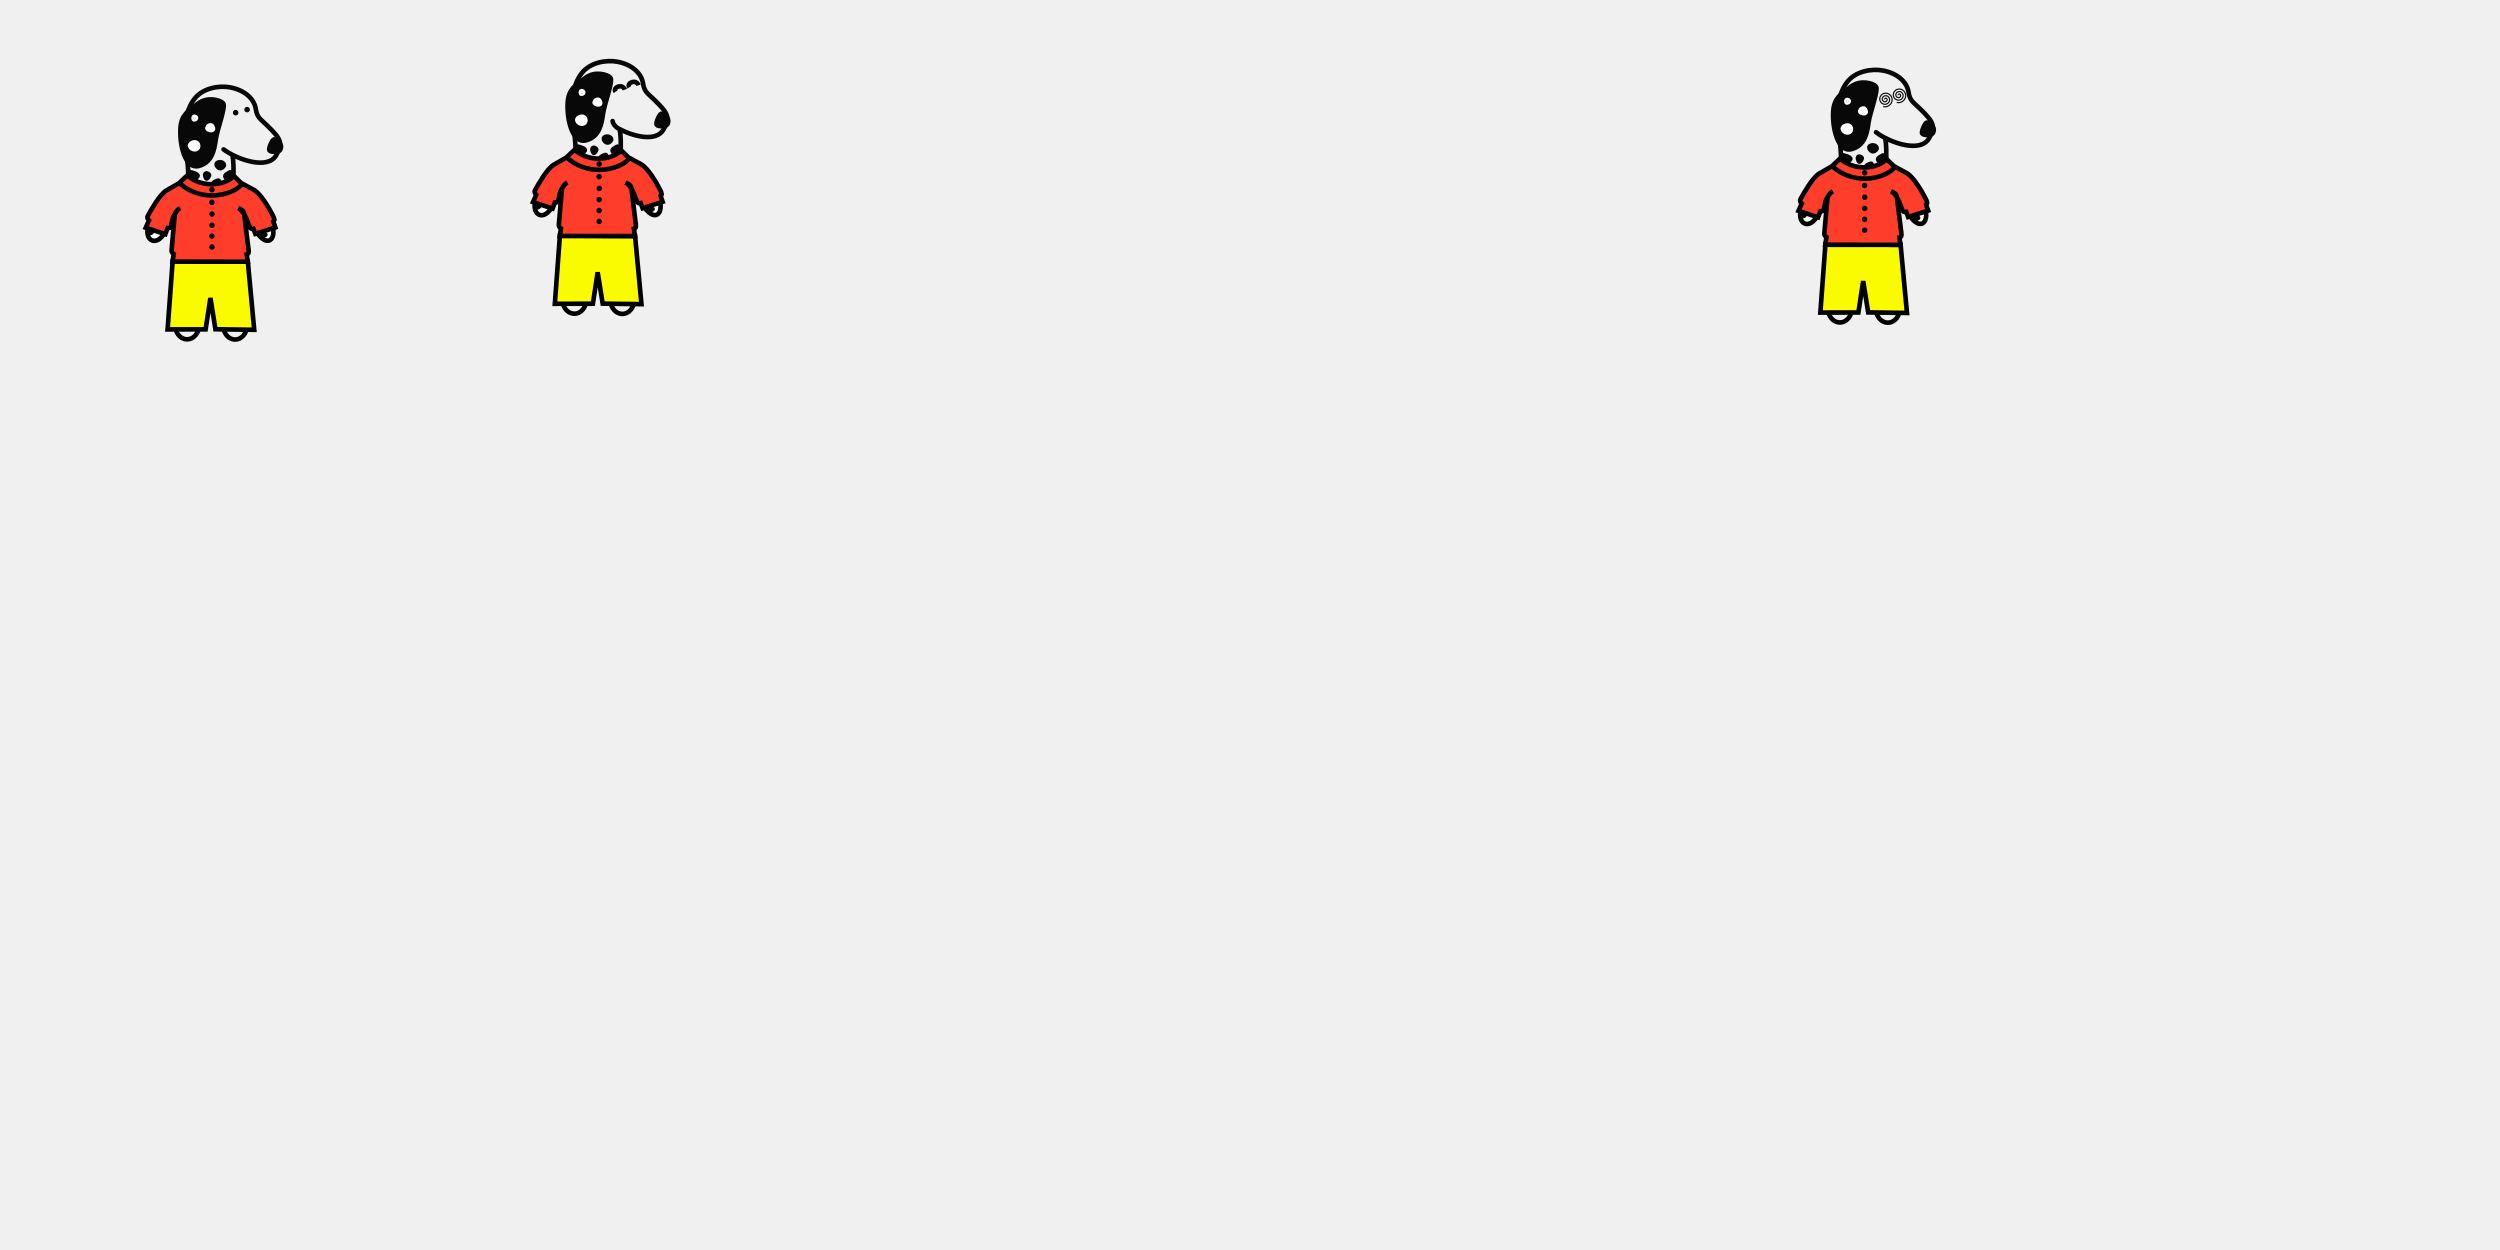
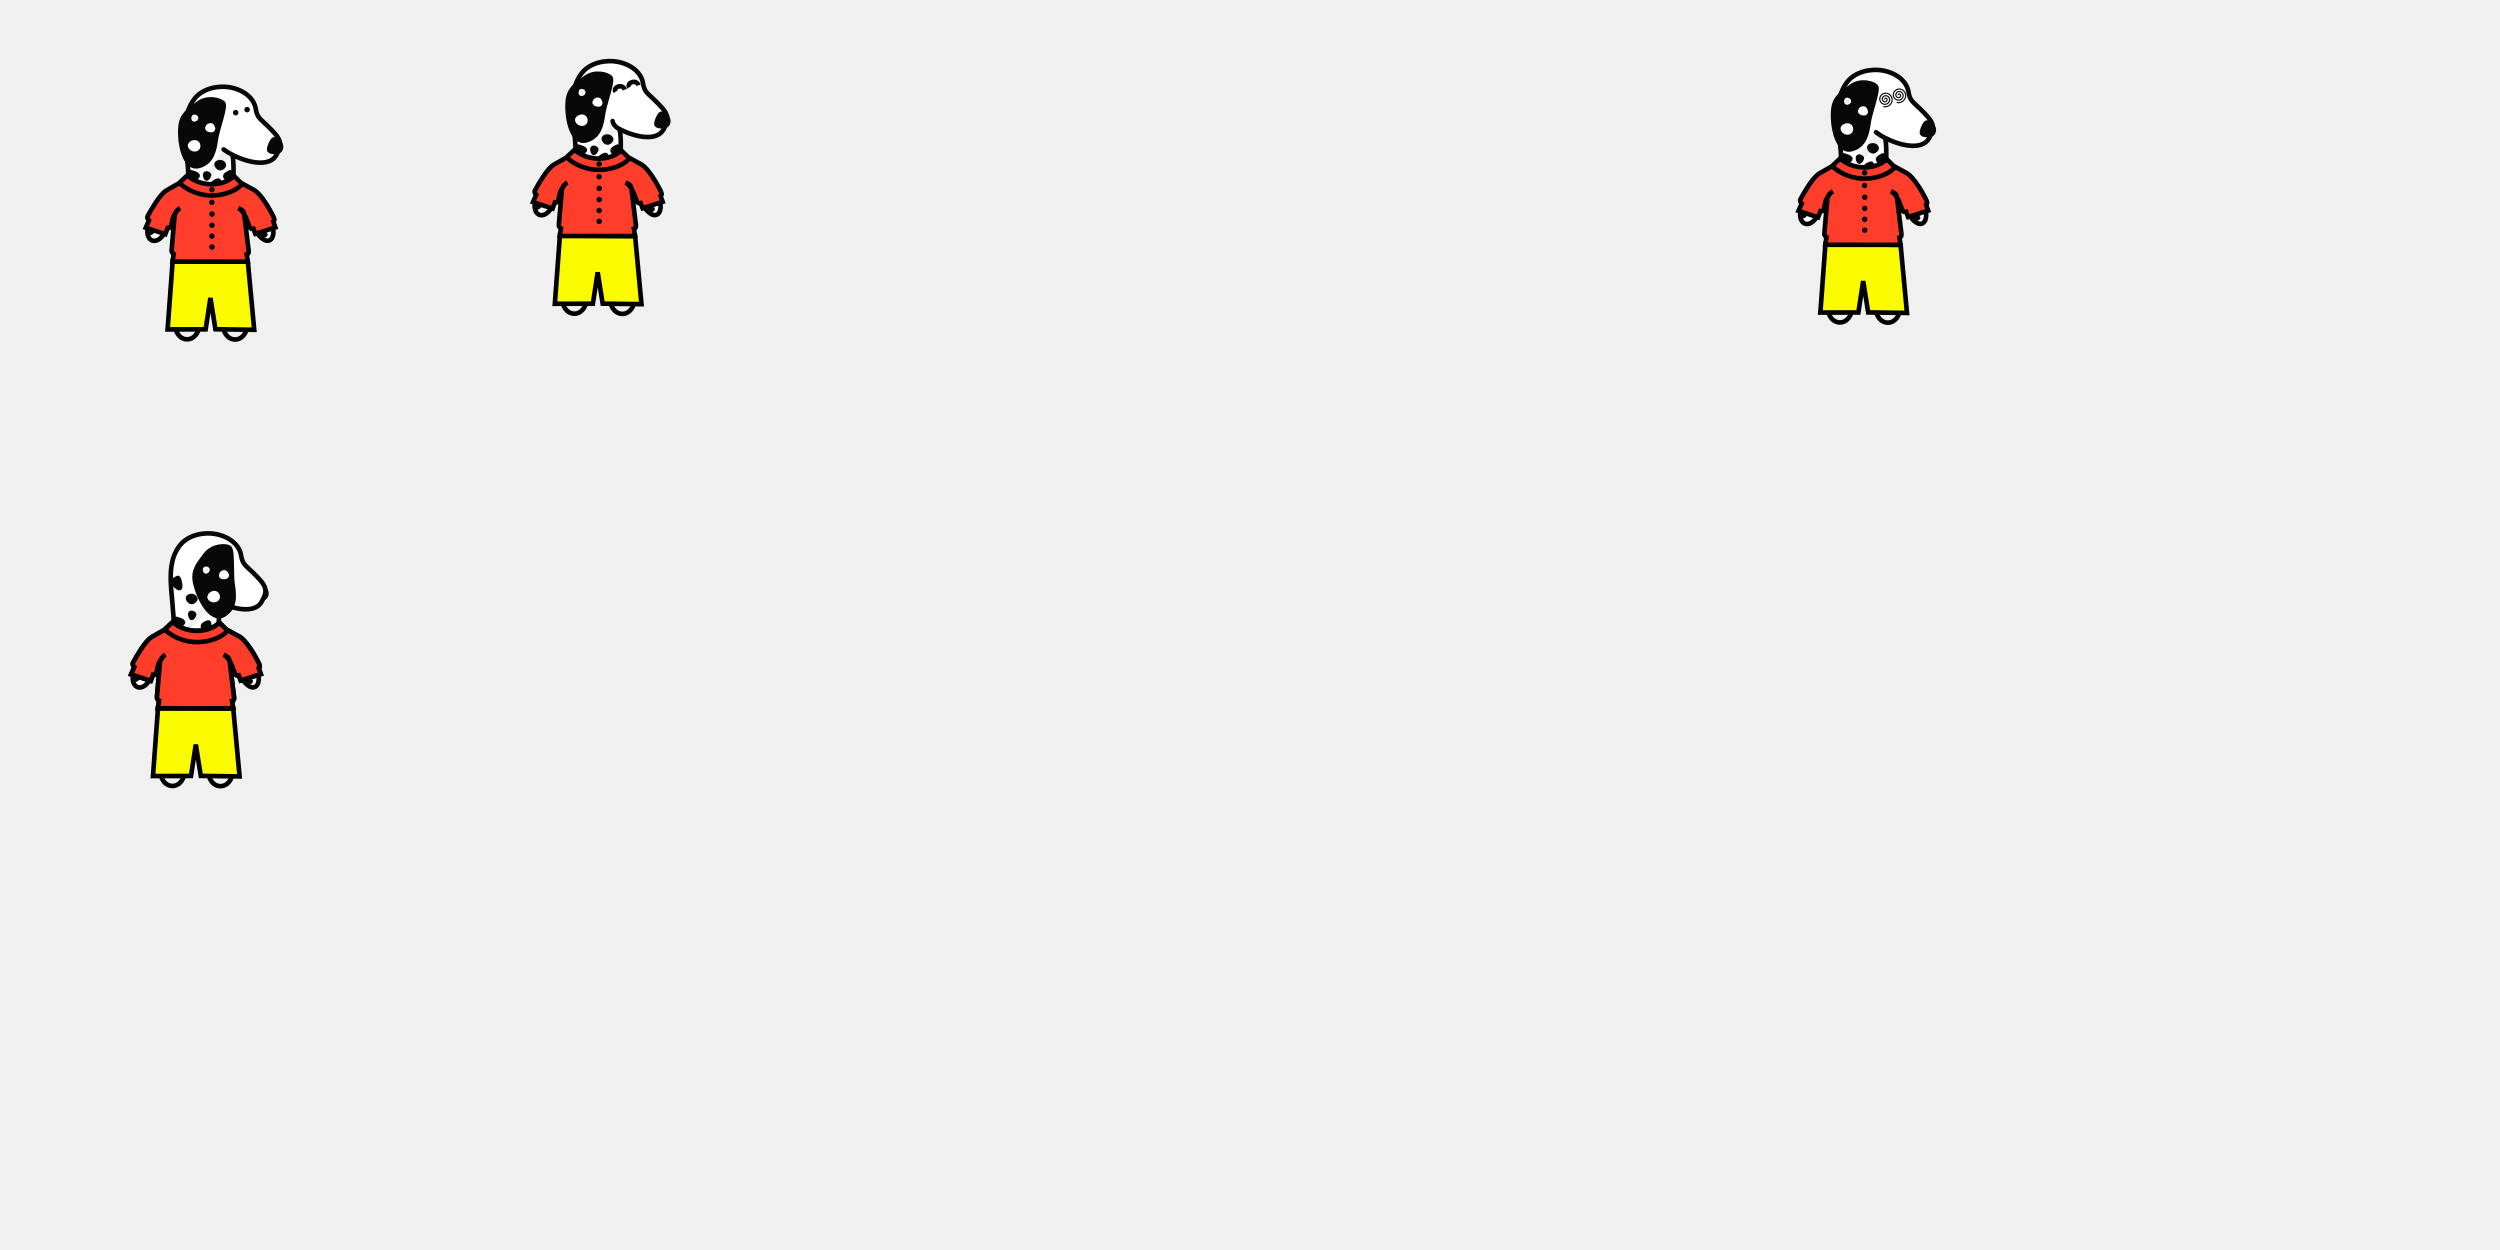
<svg xmlns="http://www.w3.org/2000/svg" xmlns:xlink="http://www.w3.org/1999/xlink" width="6480" height="3240" viewBox="0 0 540 270" version="1.1" id="svg1">
  <defs id="defs1">
    <linearGradient id="swatch44">
      <stop style="stop-color:#ff80f1;stop-opacity:1;" offset="0" id="stop44" />
    </linearGradient>
    <linearGradient id="swatch43">
      <stop style="stop-color:#ff80f1;stop-opacity:1;" offset="0" id="stop43" />
    </linearGradient>
    <pattern xlink:href="#pattern12" preserveAspectRatio="xMidYMid" id="pattern15" patternTransform="translate(-4.2089842e-6,-2.1347655e-5)" />
    <pattern xlink:href="#pattern11" preserveAspectRatio="xMidYMid" id="pattern13" patternTransform="translate(-4.2089842e-6,-1.1347656e-5)" />
    <pattern patternUnits="userSpaceOnUse" width="145.163" height="23.961" patternTransform="translate(194.6471,528.9346)" preserveAspectRatio="xMidYMid" id="pattern11">
      <rect style="fill:#ffffff;stroke:#6002ee;stroke-width:12;stroke-dasharray:none" id="rect11-6" width="133.163" height="11.961" x="6" y="6" rx="18" />
    </pattern>
    <pattern patternUnits="userSpaceOnUse" width="145.163" height="23.961" patternTransform="translate(194.6471,528.9346)" preserveAspectRatio="xMidYMid" id="pattern12">
      <rect style="fill:url(#pattern13);stroke:none" width="145.163" height="23.961" x="0" y="0" id="rect12" />
    </pattern>
    <pattern patternUnits="userSpaceOnUse" width="145.163" height="23.961" patternTransform="translate(194.6471,528.9346)" preserveAspectRatio="xMidYMid" id="pattern14">
      <rect style="fill:url(#pattern15);stroke:none" width="145.163" height="23.961" x="0" y="0" id="rect13" />
    </pattern>
  </defs>
+   <g id="layer3">
+     <g id="g14">
+       <path style="display:inline;fill:#080809;fill-opacity:1;stroke:#080809;stroke-width:1;stroke-linecap:butt;stroke-opacity:1" d="m 55.04,128.967 c 0.3,0.422 1.986,0.406 2.275,-0.062 0.848,-1.372 -0.934,-2.416 -1.296,-2.336 -0.362,0.08 -1.259,2.005 -0.979,2.398 z" id="path16-3" />
+       <path id="path15-3" style="display:inline;fill:#ffffff;fill-opacity:1;stroke:#080809;stroke-width:1;stroke-linecap:round" d="m 45.139,128.748 c 3.045,2.248 9.513,4.453 11.355,1.276 1.528,-2.634 1.043,-3.519 -1.915,-6.41 -1.589,-1.553 -2.189,-1.717 -2.5,-3.647 -0.356,-2.212 -2.464,-4.052 -5.545,-4.626 -2.258,-0.421 -5.906,0.05 -7.786,2.603 -3.882,5.272 -0.371,12.437 -1.383,21.566 m 9.681,-9.604 c 0.545,2.982 -0.01,7.346 -0.023,9.135 l -9.658,0.469" />
+       <path style="display:inline;fill:#080809;fill-opacity:1;stroke:#080809;stroke-width:1;stroke-linecap:butt;stroke-opacity:1" d="m 43.837,135.382 c 0.113,0.473 0.741,1.907 1.046,1.45 0.305,-0.457 0.485,-2.452 0.123,-2.372 -0.362,0.08 -1.281,0.453 -1.169,0.922 z" id="path17-2" />
+       <path style="display:inline;fill:#080809;fill-opacity:1;stroke:#080809;stroke-width:1;stroke-linecap:butt;stroke-opacity:1" d="m 37.367,125.847 c 0.27,0.405 1.391,1.584 1.518,1.05 0.127,-0.535 -0.227,-2.238 -0.538,-2.038 -0.311,0.201 -1.248,0.587 -0.98,0.988 z" id="path18-1" />
+       <path style="display:inline;fill:#080809;fill-opacity:1;stroke:#080809;stroke-width:1;stroke-linecap:butt;stroke-opacity:1" d="m 37.933,135.235 c 0.3,0.422 1.255,-0.257 1.56,-0.714 0.305,-0.457 -1.679,-0.88 -1.464,-0.857 0.214,0.023 -0.375,1.178 -0.095,1.571 z" id="path19-9" />
+       <path style="display:inline;fill:#080809;fill-opacity:1;stroke:#080809;stroke-width:1;stroke-linecap:butt;stroke-opacity:1" d="m 40.619,129.267 c 0.113,0.473 0.641,0.963 1.105,0.669 0.389,-0.247 0.696,-0.557 0.247,-0.976 -0.449,-0.419 -1.464,-0.162 -1.352,0.307 z" id="path20-1" />
+       <path style="display:inline;fill:#080809;fill-opacity:1;stroke:#080809;stroke-width:1;stroke-linecap:butt;stroke-opacity:1" d="m 41.123,132.873 c 0.113,0.473 0.236,0.834 0.541,0.377 0.305,-0.457 0.381,-0.55 0.037,-0.776 -0.345,-0.226 -0.69,-0.07 -0.578,0.399 z" id="path21-6" />
+       <g id="g25-3" transform="rotate(-16.74819,390.8788,571.1944)" style="display:inline">
+         <path style="fill:#080809;fill-opacity:1;stroke:#080809;stroke-width:1;stroke-linecap:butt;stroke-opacity:1" d="m 189.076,39.185 c -2.073,1.567 -3.622,2.399 -3.802,5.321 -0.221,3.589 0.979,8.897 3.913,8.173 2.934,-0.724 3.414,-3.52 3.719,-5.73 0.305,-2.21 2.236,-7.158 1.589,-7.837 -0.647,-0.679 -3.346,-1.494 -5.419,0.073 z" id="path22-9" />
+         <path style="fill:#ffffff;fill-opacity:1;stroke:#ffffff;stroke-width:1;stroke-linecap:butt;stroke-opacity:1" d="m 187.47,47.95 c -0.34,0.348 0.13,1.031 0.781,1.104 0.546,0.061 1.002,-0.359 0.783,-1.012 -0.219,-0.653 -1.105,-0.561 -1.563,-0.092 z" id="path23-1" />
+         <path style="fill:#ffffff;fill-opacity:1;stroke:#ffffff;stroke-width:1;stroke-linecap:butt;stroke-opacity:1" d="m 191.185,44.317 c -0.34,0.348 0.476,0.665 0.801,0.594 0.537,-0.116 0.248,-0.542 0.11,-0.849 -0.138,-0.307 -0.912,-0.092 -0.912,0.255 z" id="path24-7" />
+         <path style="fill:#ffffff;fill-opacity:1;stroke:#ffffff;stroke-width:1;stroke-linecap:butt;stroke-opacity:1" d="m 188.266,42.597 c 0.666,-0.145 0.289,-0.546 0.04,-0.552 -0.25,-0.005 -0.254,0.599 -0.04,0.552 z" id="path25-9" />
+       </g>
+       <g id="g27-6" transform="translate(0.02276059,95.85534)" style="display:inline">
+         <path style="fill:#ffffff;fill-opacity:1;stroke:#000000;stroke-width:1;stroke-linecap:butt;stroke-opacity:1" d="m 51.337,48.968 c 2.567,6.146 6.229,3.743 3.674,-1.419" id="path26-6" />
+         <path style="fill:#080809;fill-opacity:1;stroke:#080809;stroke-width:1;stroke-linecap:butt;stroke-opacity:1" d="m 53.222,51.114 c 0.024,0.104 -0.102,0.385 0.091,0.431 0.36,0.086 0.918,-0.192 0.801,-0.25 -0.349,-0.172 -0.922,-0.311 -0.892,-0.182 z" id="path27-6" />
+       </g>
+       <g id="g29-4" transform="rotate(-9.637555,598.783,94.90426)" style="display:inline">
+         <path style="fill:#ffffff;fill-opacity:1;stroke:#000000;stroke-width:1;stroke-linecap:butt;stroke-opacity:1" d="m 29.728,47.011 c -4.143,5.235 0.342,8.071 2.99,2.564" id="path28-4" />
+         <path style="fill:#080809;fill-opacity:1;stroke:#080809;stroke-width:1;stroke-linecap:butt;stroke-opacity:1" d="m 28.325,50.227 c 0.184,0.451 0.328,0.673 0.742,0.311 0.347,-0.303 0.215,-0.424 0.113,-0.581 -0.102,-0.157 -1.038,-0.176 -0.856,0.27 z" id="path29-4" />
+       </g>
+       <path style="display:inline;fill:none;fill-opacity:1;stroke:#000000;stroke-width:1;stroke-linecap:butt;stroke-opacity:1" d="m 34.551,165.713 c -0.173,5.429 5.528,5.309 5.357,0.271" id="path30-5" />
+       <path style="display:inline;fill:none;fill-opacity:1;stroke:#000000;stroke-width:1;stroke-linecap:butt;stroke-opacity:1" d="m 44.917,165.757 c -0.173,5.429 5.528,5.309 5.357,0.271" id="path31-7" />
+       <path style="display:inline;fill:#fbfb00;fill-opacity:1;fill-rule:nonzero;stroke:#000000;stroke-width:1;stroke-dasharray:none;stroke-opacity:1" d="m 33.042,167.627 8.213,-0.016 1.039,-6.785 1.08,6.767 8.378,0.114 -1.38,-14.724 c -4.084,-0.031 -9.962,-0.059 -16.237,-0.09 z" id="path32-6" />
+       <path style="display:inline;fill:#ff3d2b;fill-opacity:1;stroke:#000000;stroke-width:1;stroke-linecap:butt;stroke-opacity:1" d="m 48.886,135.97 2.95,1.608 c 1.294,0.82 3.014,3.598 3.879,5.318 0.428,0.851 0.538,1.121 0.169,1.427 l 0.441,1.278 -4.324,1.387 -0.415,-1.107 c -0.411,0.098 -0.718,0.024 -0.98,-0.766 -0.264,-0.795 -0.666,-1.835 -1.039,-2.394 -0.559,-0.838 -0.855,-1.09 -1.281,-1.296 0.562,0.267 1.193,0.429 1.299,1.295 l 0.956,7.818 c 0.068,0.556 -0.032,0.82 -0.414,0.894 l 0.223,1.571 -16.245,-0.018 0.256,-1.658 c -0.303,-0.194 -0.509,-0.392 -0.452,-0.834 0,0 0.453,-5.355 0.64,-7.405 0.032,-0.353 0.179,-1.05 1.19,-1.659 -0.537,0.285 -0.681,0.589 -1.265,1.493 -0.429,0.664 -0.493,1.731 -0.683,2.332 -0.14,0.443 -0.373,0.547 -0.74,0.486 l -0.497,1.317 -4.23,-1.401 0.693,-1.579 c -0.269,-0.263 -0.48,-0.557 -0.257,-0.969 0.777,-1.433 2.624,-4.671 4.028,-5.507 l 2.716,-1.554 1.787,-1.687 c 2.781,2.51 7.623,2.535 10.105,0.142 z" id="path33-7" />
+       <path style="display:inline;fill:none;fill-opacity:1;stroke:#000000;stroke-width:1;stroke-linecap:butt;stroke-opacity:1" d="m 35.565,135.989 c 5.403,4.813 12.324,2.14 13.556,0.205" id="path34-0" />
+       <g id="g39-7" style="display:inline" transform="translate(0.02276059,95.85534)">
+         <path style="fill:#ff3d2b;fill-opacity:1;stroke:#000000;stroke-width:1;stroke-linecap:butt;stroke-opacity:1" d="m 48.863,40.115 2.95,1.608 c 1.294,0.82 3.014,3.598 3.879,5.318 0.428,0.851 0.538,1.121 0.169,1.427 l 0.441,1.278 -4.324,1.387 -0.415,-1.107 c -0.411,0.098 -0.718,0.024 -0.98,-0.766 -0.264,-0.795 -0.666,-1.835 -1.039,-2.394 -0.559,-0.838 -0.855,-1.09 -1.281,-1.296 0.562,0.267 1.193,0.429 1.299,1.295 l 0.956,7.818 c 0.068,0.556 -0.032,0.82 -0.414,0.894 l 0.223,1.571 -16.245,-0.018 0.256,-1.658 c -0.303,-0.194 -0.509,-0.392 -0.452,-0.834 0,0 0.453,-5.355 0.64,-7.405 0.032,-0.353 0.179,-1.05 1.19,-1.659 -0.537,0.285 -0.681,0.589 -1.265,1.493 -0.429,0.664 -0.493,1.731 -0.683,2.332 -0.14,0.443 -0.373,0.547 -0.74,0.486 l -0.497,1.317 -4.23,-1.401 0.693,-1.579 c -0.269,-0.263 -0.48,-0.557 -0.257,-0.969 0.777,-1.433 2.624,-4.671 4.028,-5.507 l 2.716,-1.554 1.787,-1.687 c 2.781,2.51 7.623,2.535 10.105,0.142 z" id="path12" />
+         <path style="fill:none;fill-opacity:1;stroke:#000000;stroke-width:1;stroke-linecap:butt;stroke-opacity:1" d="m 35.542,40.133 c 5.403,4.813 12.324,2.14 13.556,0.205" id="path13" />
+       </g>
+     </g>
+   </g>
  <g id="g49" transform="translate(273.3508,1.895636)">
    <g id="g48" transform="translate(77.69965,-2.870172)">
      <g id="g13" transform="translate(-140.3533,-19.48443)" style="display:inline">
-         <path id="path1" style="fill:none;stroke:#080809;stroke-width:1;stroke-linecap:round" d="m 194.529,49.022 c 0.668,0.526 1.062,0.746 1.647,1.064 3.307,1.797 8.212,2.983 9.778,0.284 1.528,-2.634 1.043,-3.519 -1.915,-6.41 -1.589,-1.553 -2.189,-1.717 -2.5,-3.647 -0.356,-2.212 -2.464,-4.052 -5.545,-4.626 -2.258,-0.421 -5.906,0.05 -7.786,2.603 -3.882,5.272 -0.371,12.437 -1.383,21.566 m 9.681,-9.604 c 0.545,2.982 -0.01,7.346 -0.023,9.135 l -9.658,0.469" />
+         <path id="path1" style="fill:#ffffff;stroke:#080809;stroke-width:1;stroke-linecap:round;fill-opacity:1" d="m 194.529,49.022 c 0.668,0.526 1.062,0.746 1.647,1.064 3.307,1.797 8.212,2.983 9.778,0.284 1.528,-2.634 1.043,-3.519 -1.915,-6.41 -1.589,-1.553 -2.189,-1.717 -2.5,-3.647 -0.356,-2.212 -2.464,-4.052 -5.545,-4.626 -2.258,-0.421 -5.906,0.05 -7.786,2.603 -3.882,5.272 -0.371,12.437 -1.383,21.566 m 9.681,-9.604 c 0.545,2.982 -0.01,7.346 -0.023,9.135 l -9.658,0.469" />
        <path style="fill:#080809;fill-opacity:1;stroke:#080809;stroke-width:1;stroke-linecap:butt;stroke-opacity:1" d="m 204.499,49.313 c 0.3,0.422 1.986,0.406 2.275,-0.062 0.848,-1.372 -0.934,-2.416 -1.296,-2.336 -0.362,0.08 -1.259,2.004 -0.979,2.398 z" id="path2" />
        <path style="fill:#080809;fill-opacity:1;stroke:#080809;stroke-width:1;stroke-linecap:butt;stroke-opacity:1" d="m 192.273,56.75 c 0.113,0.473 0.741,1.907 1.046,1.45 0.305,-0.457 0.485,-2.452 0.123,-2.372 -0.362,0.08 -1.281,0.453 -1.169,0.922 z" id="path3" />
        <path style="fill:#080809;fill-opacity:1;stroke:#080809;stroke-width:1;stroke-linecap:butt;stroke-opacity:1" d="m 195.008,55.037 c 0.27,0.405 1.391,1.584 1.518,1.05 0.127,-0.535 -0.227,-2.238 -0.538,-2.038 -0.311,0.201 -1.248,0.587 -0.98,0.988 z" id="path4" />
        <path style="fill:#080809;fill-opacity:1;stroke:#080809;stroke-width:1;stroke-linecap:butt;stroke-opacity:1" d="m 187.392,55.581 c 0.3,0.422 1.255,-0.257 1.56,-0.714 0.305,-0.457 -1.679,-0.88 -1.464,-0.857 0.214,0.023 -0.375,1.178 -0.095,1.571 z" id="path5" />
        <path style="fill:#080809;fill-opacity:1;stroke:#080809;stroke-width:1;stroke-linecap:butt;stroke-opacity:1" d="m 193.086,52.38 c 0.113,0.473 0.641,0.963 1.105,0.669 0.389,-0.247 0.696,-0.557 0.247,-0.976 -0.449,-0.419 -1.464,-0.162 -1.352,0.307 z" id="path6" />
        <path style="fill:#080809;fill-opacity:1;stroke:#080809;stroke-width:1;stroke-linecap:butt;stroke-opacity:1" d="m 190.642,54.783 c 0.113,0.473 0.236,0.834 0.541,0.377 0.305,-0.457 0.381,-0.55 0.037,-0.776 -0.345,-0.226 -0.69,-0.07 -0.578,0.399 z" id="path7" />
        <g id="g11" transform="translate(-3.3333333e-6)">
          <path style="fill:#080809;fill-opacity:1;stroke:#080809;stroke-width:1;stroke-linecap:butt;stroke-opacity:1" d="m 189.076,39.185 c -2.073,1.567 -3.622,2.399 -3.802,5.321 -0.221,3.589 0.979,8.897 3.913,8.173 2.934,-0.724 3.414,-3.52 3.719,-5.73 0.305,-2.21 2.236,-7.158 1.589,-7.837 -0.647,-0.679 -3.346,-1.494 -5.419,0.073 z" id="path8" />
          <path style="fill:#ffffff;fill-opacity:1;stroke:#ffffff;stroke-width:1;stroke-linecap:butt;stroke-opacity:1" d="m 187.47,47.95 c -0.34,0.348 0.13,1.031 0.781,1.104 0.546,0.061 1.002,-0.359 0.783,-1.012 -0.219,-0.653 -1.105,-0.561 -1.563,-0.092 z" id="path9" />
          <path style="fill:#ffffff;fill-opacity:1;stroke:#ffffff;stroke-width:1;stroke-linecap:butt;stroke-opacity:1" d="m 191.185,44.317 c -0.34,0.348 0.476,0.665 0.801,0.594 0.537,-0.116 0.248,-0.542 0.11,-0.849 -0.138,-0.307 -0.912,-0.092 -0.912,0.255 z" id="path10" />
          <path style="fill:#ffffff;fill-opacity:1;stroke:#ffffff;stroke-width:1;stroke-linecap:butt;stroke-opacity:1" d="m 188.266,42.597 c 0.666,-0.145 0.289,-0.546 0.04,-0.552 -0.25,-0.005 -0.254,0.599 -0.04,0.552 z" id="path11" />
        </g>
        <path style="fill:none;fill-rule:evenodd;stroke:#080809;stroke-width:0.478;stroke-dasharray:none;stroke-opacity:1" id="path2-7" d="m 386.858,38.612 c -0.131,-0.188 0.056,-0.415 0.236,-0.47 0.341,-0.104 0.66,0.183 0.72,0.506 0.09,0.485 -0.31,0.911 -0.776,0.97 -0.627,0.08 -1.163,-0.439 -1.22,-1.045 -0.072,-0.769 0.567,-1.417 1.315,-1.47 0.911,-0.065 1.671,0.695 1.72,1.585 0.058,1.053 -0.823,1.925 -1.854,1.97 -1.194,0.052 -2.18,-0.951 -2.22,-2.124 -0.046,-1.336 1.079,-2.435 2.394,-2.47 1.477,-0.04 2.69,1.207 2.72,2.663 0.034,1.619 -1.335,2.945 -2.933,2.97 -0.26,0.004 -0.52,-0.025 -0.773,-0.086" transform="matrix(0.5232406,0,0,0.5232406,-6.002446,21.71561)" />
        <path style="display:inline;fill:none;fill-rule:evenodd;stroke:#080809;stroke-width:0.478;stroke-dasharray:none;stroke-opacity:1" id="path2-7-7" d="m 386.858,38.612 c -0.131,-0.188 0.056,-0.415 0.236,-0.47 0.341,-0.104 0.66,0.183 0.72,0.506 0.09,0.485 -0.31,0.911 -0.776,0.97 -0.627,0.08 -1.163,-0.439 -1.22,-1.045 -0.072,-0.769 0.567,-1.417 1.315,-1.47 0.911,-0.065 1.671,0.695 1.72,1.585 0.058,1.053 -0.823,1.925 -1.854,1.97 -1.194,0.052 -2.18,-0.951 -2.22,-2.124 -0.046,-1.336 1.079,-2.435 2.394,-2.47 1.477,-0.04 2.69,1.207 2.72,2.663 0.034,1.619 -1.335,2.945 -2.933,2.97 -0.26,0.004 -0.52,-0.025 -0.773,-0.086" transform="matrix(0.5232406,0,0,0.5232406,-3.077315,20.81806)" />
      </g>
      <g id="g35" transform="translate(9.12835,-3.283261)" style="display:inline">
        <path style="fill:#ffffff;fill-opacity:1;stroke:#000000;stroke-width:1;stroke-linecap:butt;stroke-opacity:1" d="m 51.337,48.968 c 2.567,6.146 6.229,3.743 3.674,-1.419" id="path14" />
        <path style="fill:#080809;fill-opacity:1;stroke:#080809;stroke-width:1;stroke-linecap:butt;stroke-opacity:1" d="m 53.222,51.114 c 0.024,0.104 -0.102,0.385 0.091,0.431 0.36,0.086 0.918,-0.192 0.801,-0.25 -0.349,-0.172 -0.922,-0.311 -0.892,-0.182 z" id="path35" />
      </g>
      <g id="g37" transform="rotate(-9.637555,15.34181,-8.670671)" style="display:inline">
        <path style="fill:#ffffff;fill-opacity:1;stroke:#000000;stroke-width:1;stroke-linecap:butt;stroke-opacity:1" d="m 29.728,47.011 c -4.143,5.235 0.342,8.071 2.99,2.564" id="path36" />
        <path style="fill:#080809;fill-opacity:1;stroke:#080809;stroke-width:1;stroke-linecap:butt;stroke-opacity:1" d="m 28.325,50.227 c 0.184,0.451 0.328,0.673 0.742,0.311 0.347,-0.303 0.215,-0.424 0.113,-0.581 -0.102,-0.157 -1.038,-0.176 -0.856,0.27 z" id="path37" />
      </g>
      <path style="display:inline;fill:none;fill-opacity:1;stroke:#000000;stroke-width:1;stroke-linecap:butt;stroke-opacity:1" d="m -219.72,63.339 c -0.173,5.429 5.528,5.309 5.357,0.271" id="path38" transform="translate(263.3772,3.234928)" />
      <path style="display:inline;fill:none;fill-opacity:1;stroke:#000000;stroke-width:1;stroke-linecap:butt;stroke-opacity:1" d="m -209.355,63.384 c -0.173,5.429 5.528,5.309 5.357,0.271" id="path39" transform="translate(263.3772,3.234928)" />
      <path style="display:inline;fill:#fbfb00;fill-opacity:1;fill-rule:nonzero;stroke:#000000;stroke-width:1;stroke-dasharray:none;stroke-opacity:1" d="m -221.23,65.254 8.213,-0.016 1.039,-6.785 1.08,6.767 8.378,0.114 -1.38,-14.724 c -4.084,-0.031 -9.962,-0.059 -16.237,-0.09 z" id="path40" transform="translate(263.3772,3.234928)" />
      <g id="g47" style="display:inline" transform="translate(9.12835,-3.283261)">
        <path style="fill:#ff3d2b;fill-opacity:1;stroke:#000000;stroke-width:1;stroke-linecap:butt;stroke-opacity:1" d="m 48.863,40.115 2.95,1.608 c 1.294,0.82 3.014,3.598 3.879,5.318 0.428,0.851 0.538,1.121 0.169,1.427 l 0.441,1.278 -4.324,1.387 -0.415,-1.107 c -0.411,0.098 -0.718,0.024 -0.98,-0.766 -0.264,-0.795 -0.666,-1.835 -1.039,-2.394 -0.559,-0.838 -0.855,-1.09 -1.281,-1.296 0.562,0.267 1.193,0.429 1.299,1.295 l 0.956,7.818 c 0.068,0.556 -0.032,0.82 -0.414,0.894 l 0.223,1.571 -16.245,-0.018 0.256,-1.658 c -0.303,-0.194 -0.509,-0.392 -0.452,-0.834 0,0 0.453,-5.355 0.64,-7.405 0.032,-0.353 0.179,-1.05 1.19,-1.659 -0.537,0.285 -0.681,0.589 -1.265,1.493 -0.429,0.664 -0.493,1.731 -0.683,2.332 -0.14,0.443 -0.373,0.547 -0.74,0.486 l -0.497,1.317 -4.23,-1.401 0.693,-1.579 c -0.269,-0.263 -0.48,-0.557 -0.257,-0.969 0.777,-1.433 2.624,-4.671 4.028,-5.507 l 2.716,-1.554 1.787,-1.687 c 2.781,2.51 7.623,2.535 10.105,0.142 z" id="path41" />
        <path style="fill:none;fill-opacity:1;stroke:#000000;stroke-width:1;stroke-linecap:butt;stroke-opacity:1" d="m 35.542,40.133 c 5.403,4.813 12.324,2.14 13.556,0.205" id="path42" />
        <circle style="fill:#080809;fill-opacity:1;stroke:#080809;stroke-width:0.253;stroke-opacity:1" id="circle42" cx="42.588" cy="41.583" r="0.473" />
        <circle style="fill:#080809;fill-opacity:1;stroke:#080809;stroke-width:0.253;stroke-opacity:1" id="circle43" cx="42.573" cy="44.326" r="0.473" />
        <circle style="fill:#080809;fill-opacity:1;stroke:#080809;stroke-width:0.253;stroke-opacity:1" id="circle44" cx="42.604" cy="46.854" r="0.473" />
        <circle style="fill:#080809;fill-opacity:1;stroke:#080809;stroke-width:0.253;stroke-opacity:1" id="circle45" cx="42.598" cy="49.273" r="0.473" />
        <circle style="fill:#080809;fill-opacity:1;stroke:#080809;stroke-width:0.253;stroke-opacity:1" id="circle46" cx="42.584" cy="51.626" r="0.473" />
        <circle style="fill:#080809;fill-opacity:1;stroke:#080809;stroke-width:0.253;stroke-opacity:1" id="circle47" cx="42.599" cy="53.975" r="0.473" />
      </g>
    </g>
  </g>
  <g id="layer1">
    <g id="g1" transform="translate(77.69965,-2.870172)">
      <g id="g19-2-6-7-7-7" transform="translate(-140.3533,-19.48443)" style="display:inline">
-         <path id="path1-2-0-3-2-0-0" style="fill:none;stroke:#080809;stroke-width:1;stroke-linecap:round" d="m 194.975,48.506 c 0.081,0.62 0.616,1.262 1.201,1.58 3.307,1.797 8.212,2.983 9.778,0.284 1.528,-2.634 1.043,-3.519 -1.915,-6.41 -1.589,-1.553 -2.189,-1.717 -2.5,-3.647 -0.356,-2.212 -2.464,-4.052 -5.545,-4.626 -2.258,-0.421 -5.906,0.05 -7.786,2.603 -3.882,5.272 -0.371,12.437 -1.383,21.566 m 9.681,-9.604 c 0.545,2.982 -0.01,7.346 -0.023,9.135 l -9.658,0.469" />
+         <path id="path1-2-0-3-2-0-0" style="fill:#ffffff;stroke:#080809;stroke-width:1;stroke-linecap:round;fill-opacity:1" d="m 194.975,48.506 c 0.081,0.62 0.616,1.262 1.201,1.58 3.307,1.797 8.212,2.983 9.778,0.284 1.528,-2.634 1.043,-3.519 -1.915,-6.41 -1.589,-1.553 -2.189,-1.717 -2.5,-3.647 -0.356,-2.212 -2.464,-4.052 -5.545,-4.626 -2.258,-0.421 -5.906,0.05 -7.786,2.603 -3.882,5.272 -0.371,12.437 -1.383,21.566 m 9.681,-9.604 c 0.545,2.982 -0.01,7.346 -0.023,9.135 l -9.658,0.469" />
        <path style="fill:#080809;fill-opacity:1;stroke:#080809;stroke-width:1;stroke-linecap:butt;stroke-opacity:1" d="m 204.499,49.313 c 0.3,0.422 1.986,0.406 2.275,-0.062 0.848,-1.372 -0.934,-2.416 -1.296,-2.336 -0.362,0.08 -1.259,2.004 -0.979,2.398 z" id="path8-9-8-4-7-5-6" />
        <path style="fill:#080809;fill-opacity:1;stroke:#080809;stroke-width:1;stroke-linecap:butt;stroke-opacity:1" d="m 192.273,56.75 c 0.113,0.473 0.741,1.907 1.046,1.45 0.305,-0.457 0.485,-2.452 0.123,-2.372 -0.362,0.08 -1.281,0.453 -1.169,0.922 z" id="path8-8-97-0-8-5-9-8" />
        <path style="fill:#080809;fill-opacity:1;stroke:#080809;stroke-width:1;stroke-linecap:butt;stroke-opacity:1" d="m 195.008,55.037 c 0.27,0.405 1.391,1.584 1.518,1.05 0.127,-0.535 -0.227,-2.238 -0.538,-2.038 -0.311,0.201 -1.248,0.587 -0.98,0.988 z" id="path8-8-9-6-9-9-0-5-5" />
        <path style="fill:#080809;fill-opacity:1;stroke:#080809;stroke-width:1;stroke-linecap:butt;stroke-opacity:1" d="m 187.392,55.581 c 0.3,0.422 1.255,-0.257 1.56,-0.714 0.305,-0.457 -1.679,-0.88 -1.464,-0.857 0.214,0.023 -0.375,1.178 -0.095,1.571 z" id="path8-3-8-5-2-8-9-52" />
        <path style="fill:#080809;fill-opacity:1;stroke:#080809;stroke-width:1;stroke-linecap:butt;stroke-opacity:1" d="m 193.086,52.38 c 0.113,0.473 0.641,0.963 1.105,0.669 0.389,-0.247 0.696,-0.557 0.247,-0.976 -0.449,-0.419 -1.464,-0.162 -1.352,0.307 z" id="path8-8-8-6-7-2-0-5-3" />
        <path style="fill:#080809;fill-opacity:1;stroke:#080809;stroke-width:1;stroke-linecap:butt;stroke-opacity:1" d="m 190.642,54.783 c 0.113,0.473 0.236,0.834 0.541,0.377 0.305,-0.457 0.381,-0.55 0.037,-0.776 -0.345,-0.226 -0.69,-0.07 -0.578,0.399 z" id="path8-8-8-9-1-3-9-7-4-7-9" />
        <g id="g5-3-9-9-6-9" transform="translate(-3.3333333e-6)">
          <path style="fill:#080809;fill-opacity:1;stroke:#080809;stroke-width:1;stroke-linecap:butt;stroke-opacity:1" d="m 189.076,39.185 c -2.073,1.567 -3.622,2.399 -3.802,5.321 -0.221,3.589 0.979,8.897 3.913,8.173 2.934,-0.724 3.414,-3.52 3.719,-5.73 0.305,-2.21 2.236,-7.158 1.589,-7.837 -0.647,-0.679 -3.346,-1.494 -5.419,0.073 z" id="path7-6-3-2-5-5-8" />
          <path style="fill:#ffffff;fill-opacity:1;stroke:#ffffff;stroke-width:1;stroke-linecap:butt;stroke-opacity:1" d="m 187.47,47.95 c -0.34,0.348 0.13,1.031 0.781,1.104 0.546,0.061 1.002,-0.359 0.783,-1.012 -0.219,-0.653 -1.105,-0.561 -1.563,-0.092 z" id="path8-8-81-0-3-6-0-3-0" />
          <path style="fill:#ffffff;fill-opacity:1;stroke:#ffffff;stroke-width:1;stroke-linecap:butt;stroke-opacity:1" d="m 191.185,44.317 c -0.34,0.348 0.476,0.665 0.801,0.594 0.537,-0.116 0.248,-0.542 0.11,-0.849 -0.138,-0.307 -0.912,-0.092 -0.912,0.255 z" id="path8-8-81-1-61-2-8-4-9-0" />
          <path style="fill:#ffffff;fill-opacity:1;stroke:#ffffff;stroke-width:1;stroke-linecap:butt;stroke-opacity:1" d="m 188.266,42.597 c 0.666,-0.145 0.289,-0.546 0.04,-0.552 -0.25,-0.005 -0.254,0.599 -0.04,0.552 z" id="path8-8-81-1-6-6-4-4-1-6-5" />
        </g>
        <path style="fill:none;fill-opacity:1;stroke:#080809;stroke-width:1;stroke-dasharray:none;stroke-opacity:1" d="m 197.604,41.729 c -0.488,-1.415 -2.636,-0.545 -2,0.454" id="path32-7" />
        <path style="display:inline;fill:none;fill-opacity:1;stroke:#080809;stroke-width:1;stroke-dasharray:none;stroke-opacity:1" d="m 200.566,40.774 c -0.488,-1.415 -2.636,-0.545 -2,0.454" id="path32-7-5" />
      </g>
      <g id="g2-3-3-8-8-2" transform="translate(9.12835,-3.283261)" style="display:inline">
        <path style="fill:#ffffff;fill-opacity:1;stroke:#000000;stroke-width:1;stroke-linecap:butt;stroke-opacity:1" d="m 51.337,48.968 c 2.567,6.146 6.229,3.743 3.674,-1.419" id="path10-8-6-3-4-6-4-9" />
        <path style="fill:#080809;fill-opacity:1;stroke:#080809;stroke-width:1;stroke-linecap:butt;stroke-opacity:1" d="m 53.222,51.114 c 0.024,0.104 -0.102,0.385 0.091,0.431 0.36,0.086 0.918,-0.192 0.801,-0.25 -0.349,-0.172 -0.922,-0.311 -0.892,-0.182 z" id="path8-8-8-7-7-5-7-7-1-6" />
      </g>
      <g id="g3-1-9-3-2-2" transform="rotate(-9.637555,15.34181,-8.670671)" style="display:inline">
        <path style="fill:#ffffff;fill-opacity:1;stroke:#000000;stroke-width:1;stroke-linecap:butt;stroke-opacity:1" d="m 29.728,47.011 c -4.143,5.235 0.342,8.071 2.99,2.564" id="path10-86-0-0-1-6-2" />
        <path style="fill:#080809;fill-opacity:1;stroke:#080809;stroke-width:1;stroke-linecap:butt;stroke-opacity:1" d="m 28.325,50.227 c 0.184,0.451 0.328,0.673 0.742,0.311 0.347,-0.303 0.215,-0.424 0.113,-0.581 -0.102,-0.157 -1.038,-0.176 -0.856,0.27 z" id="path8-8-8-91-5-9-7-5-8-7" />
      </g>
      <path style="display:inline;fill:none;fill-opacity:1;stroke:#000000;stroke-width:1;stroke-linecap:butt;stroke-opacity:1" d="m -219.72,63.339 c -0.173,5.429 5.528,5.309 5.357,0.271" id="path12-9-3-3-3-5-4" transform="translate(263.3772,3.234928)" />
      <path style="display:inline;fill:none;fill-opacity:1;stroke:#000000;stroke-width:1;stroke-linecap:butt;stroke-opacity:1" d="m -209.355,63.384 c -0.173,5.429 5.528,5.309 5.357,0.271" id="path12-6-1-8-0-1-5-0" transform="translate(263.3772,3.234928)" />
      <path style="display:inline;fill:#fbfb00;fill-opacity:1;fill-rule:nonzero;stroke:#000000;stroke-width:1;stroke-dasharray:none;stroke-opacity:1" d="m -221.23,65.254 8.213,-0.016 1.039,-6.785 1.08,6.767 8.378,0.114 -1.38,-14.724 c -4.084,-0.031 -9.962,-0.059 -16.237,-0.09 z" id="path55-9-7-5-0-7-1-8-9-7" transform="translate(263.3772,3.234928)" />
      <g id="g4-1-5-1-7-5" style="display:inline" transform="translate(9.12835,-3.283261)">
        <path style="fill:#ff3d2b;fill-opacity:1;stroke:#000000;stroke-width:1;stroke-linecap:butt;stroke-opacity:1" d="m 48.863,40.115 2.95,1.608 c 1.294,0.82 3.014,3.598 3.879,5.318 0.428,0.851 0.538,1.121 0.169,1.427 l 0.441,1.278 -4.324,1.387 -0.415,-1.107 c -0.411,0.098 -0.718,0.024 -0.98,-0.766 -0.264,-0.795 -0.666,-1.835 -1.039,-2.394 -0.559,-0.838 -0.855,-1.09 -1.281,-1.296 0.562,0.267 1.193,0.429 1.299,1.295 l 0.956,7.818 c 0.068,0.556 -0.032,0.82 -0.414,0.894 l 0.223,1.571 -16.245,-0.018 0.256,-1.658 c -0.303,-0.194 -0.509,-0.392 -0.452,-0.834 0,0 0.453,-5.355 0.64,-7.405 0.032,-0.353 0.179,-1.05 1.19,-1.659 -0.537,0.285 -0.681,0.589 -1.265,1.493 -0.429,0.664 -0.493,1.731 -0.683,2.332 -0.14,0.443 -0.373,0.547 -0.74,0.486 l -0.497,1.317 -4.23,-1.401 0.693,-1.579 c -0.269,-0.263 -0.48,-0.557 -0.257,-0.969 0.777,-1.433 2.624,-4.671 4.028,-5.507 l 2.716,-1.554 1.787,-1.687 c 2.781,2.51 7.623,2.535 10.105,0.142 z" id="path9-1-0-8-4-7-1" />
        <path style="fill:none;fill-opacity:1;stroke:#000000;stroke-width:1;stroke-linecap:butt;stroke-opacity:1" d="m 35.542,40.133 c 5.403,4.813 12.324,2.14 13.556,0.205" id="path16-4-5-5-3-6-9" />
        <circle style="fill:#080809;fill-opacity:1;stroke:#080809;stroke-width:0.253;stroke-opacity:1" id="path3-29-2-0-8-9-8-4-9-8-0-68" cx="42.588" cy="41.583" r="0.473" />
        <circle style="fill:#080809;fill-opacity:1;stroke:#080809;stroke-width:0.253;stroke-opacity:1" id="path3-29-2-0-8-23-7-1-9-3-0-0" cx="42.573" cy="44.326" r="0.473" />
        <circle style="fill:#080809;fill-opacity:1;stroke:#080809;stroke-width:0.253;stroke-opacity:1" id="path3-29-2-0-8-7-4-9-7-5-9-0" cx="42.604" cy="46.854" r="0.473" />
        <circle style="fill:#080809;fill-opacity:1;stroke:#080809;stroke-width:0.253;stroke-opacity:1" id="path3-29-2-0-8-90-6-0-3-0-2-7" cx="42.598" cy="49.273" r="0.473" />
        <circle style="fill:#080809;fill-opacity:1;stroke:#080809;stroke-width:0.253;stroke-opacity:1" id="path3-29-2-0-8-71-7-7-8-4-6-61" cx="42.584" cy="51.626" r="0.473" />
        <circle style="fill:#080809;fill-opacity:1;stroke:#080809;stroke-width:0.253;stroke-opacity:1" id="path3-29-2-0-8-6-9-3-2-7-5-4" cx="42.599" cy="53.975" r="0.473" />
      </g>
    </g>
  </g>
  <g id="g41">
    <g id="g40" transform="translate(-5.945356,2.66516)">
      <g id="g26" transform="translate(-140.3533,-19.48443)" style="display:inline">
-         <circle style="fill:#080809;fill-opacity:1;stroke:#080809;stroke-width:0.253;stroke-opacity:1" id="circle14" cx="197.199" cy="41.162" r="0.473" />
-         <circle style="fill:#080809;fill-opacity:1;stroke:#080809;stroke-width:0.253;stroke-opacity:1" id="circle15" cx="199.671" cy="40.5" r="0.473" />
-         <path id="path15" style="fill:none;stroke:#080809;stroke-width:1;stroke-linecap:round" d="m 194.598,49.094 c 3.045,2.248 9.513,4.453 11.355,1.276 1.528,-2.634 1.043,-3.519 -1.915,-6.41 -1.589,-1.553 -2.189,-1.717 -2.5,-3.647 -0.356,-2.212 -2.464,-4.052 -5.545,-4.626 -2.258,-0.421 -5.906,0.05 -7.786,2.603 -3.882,5.272 -0.371,12.437 -1.383,21.566 m 9.681,-9.604 c 0.545,2.982 -0.01,7.346 -0.023,9.135 l -9.658,0.469" />
+         <path id="path15" style="fill:#ffffff;stroke:#080809;stroke-width:1;stroke-linecap:round;fill-opacity:1" d="m 194.598,49.094 c 3.045,2.248 9.513,4.453 11.355,1.276 1.528,-2.634 1.043,-3.519 -1.915,-6.41 -1.589,-1.553 -2.189,-1.717 -2.5,-3.647 -0.356,-2.212 -2.464,-4.052 -5.545,-4.626 -2.258,-0.421 -5.906,0.05 -7.786,2.603 -3.882,5.272 -0.371,12.437 -1.383,21.566 m 9.681,-9.604 c 0.545,2.982 -0.01,7.346 -0.023,9.135 l -9.658,0.469" />
+         <circle style="display:inline;fill:#080809;fill-opacity:1;stroke:#080809;stroke-width:0.253;stroke-opacity:1" id="circle14" cx="197.199" cy="41.162" r="0.473" transform="translate(2.6666667e-6)" />
+         <circle style="display:inline;fill:#080809;fill-opacity:1;stroke:#080809;stroke-width:0.253;stroke-opacity:1" id="circle15" cx="199.671" cy="40.5" r="0.473" transform="translate(2.6666667e-6)" />
        <path style="fill:#080809;fill-opacity:1;stroke:#080809;stroke-width:1;stroke-linecap:butt;stroke-opacity:1" d="m 204.499,49.313 c 0.3,0.422 1.986,0.406 2.275,-0.062 0.848,-1.372 -0.934,-2.416 -1.296,-2.336 -0.362,0.08 -1.259,2.004 -0.979,2.398 z" id="path16" />
        <path style="fill:#080809;fill-opacity:1;stroke:#080809;stroke-width:1;stroke-linecap:butt;stroke-opacity:1" d="m 192.273,56.75 c 0.113,0.473 0.741,1.907 1.046,1.45 0.305,-0.457 0.485,-2.452 0.123,-2.372 -0.362,0.08 -1.281,0.453 -1.169,0.922 z" id="path17" />
        <path style="fill:#080809;fill-opacity:1;stroke:#080809;stroke-width:1;stroke-linecap:butt;stroke-opacity:1" d="m 195.008,55.037 c 0.27,0.405 1.391,1.584 1.518,1.05 0.127,-0.535 -0.227,-2.238 -0.538,-2.038 -0.311,0.201 -1.248,0.587 -0.98,0.988 z" id="path18" />
        <path style="fill:#080809;fill-opacity:1;stroke:#080809;stroke-width:1;stroke-linecap:butt;stroke-opacity:1" d="m 187.392,55.581 c 0.3,0.422 1.255,-0.257 1.56,-0.714 0.305,-0.457 -1.679,-0.88 -1.464,-0.857 0.214,0.023 -0.375,1.178 -0.095,1.571 z" id="path19" />
        <path style="fill:#080809;fill-opacity:1;stroke:#080809;stroke-width:1;stroke-linecap:butt;stroke-opacity:1" d="m 193.086,52.38 c 0.113,0.473 0.641,0.963 1.105,0.669 0.389,-0.247 0.696,-0.557 0.247,-0.976 -0.449,-0.419 -1.464,-0.162 -1.352,0.307 z" id="path20" />
        <path style="fill:#080809;fill-opacity:1;stroke:#080809;stroke-width:1;stroke-linecap:butt;stroke-opacity:1" d="m 190.642,54.783 c 0.113,0.473 0.236,0.834 0.541,0.377 0.305,-0.457 0.381,-0.55 0.037,-0.776 -0.345,-0.226 -0.69,-0.07 -0.578,0.399 z" id="path21" />
        <g id="g25" transform="translate(-3.3333333e-6)">
          <path style="fill:#080809;fill-opacity:1;stroke:#080809;stroke-width:1;stroke-linecap:butt;stroke-opacity:1" d="m 189.076,39.185 c -2.073,1.567 -3.622,2.399 -3.802,5.321 -0.221,3.589 0.979,8.897 3.913,8.173 2.934,-0.724 3.414,-3.52 3.719,-5.73 0.305,-2.21 2.236,-7.158 1.589,-7.837 -0.647,-0.679 -3.346,-1.494 -5.419,0.073 z" id="path22" />
          <path style="fill:#ffffff;fill-opacity:1;stroke:#ffffff;stroke-width:1;stroke-linecap:butt;stroke-opacity:1" d="m 187.47,47.95 c -0.34,0.348 0.13,1.031 0.781,1.104 0.546,0.061 1.002,-0.359 0.783,-1.012 -0.219,-0.653 -1.105,-0.561 -1.563,-0.092 z" id="path23" />
          <path style="fill:#ffffff;fill-opacity:1;stroke:#ffffff;stroke-width:1;stroke-linecap:butt;stroke-opacity:1" d="m 191.185,44.317 c -0.34,0.348 0.476,0.665 0.801,0.594 0.537,-0.116 0.248,-0.542 0.11,-0.849 -0.138,-0.307 -0.912,-0.092 -0.912,0.255 z" id="path24" />
          <path style="fill:#ffffff;fill-opacity:1;stroke:#ffffff;stroke-width:1;stroke-linecap:butt;stroke-opacity:1" d="m 188.266,42.597 c 0.666,-0.145 0.289,-0.546 0.04,-0.552 -0.25,-0.005 -0.254,0.599 -0.04,0.552 z" id="path25" />
        </g>
      </g>
      <g id="g27" transform="translate(9.12835,-3.283261)" style="display:inline">
        <path style="fill:#ffffff;fill-opacity:1;stroke:#000000;stroke-width:1;stroke-linecap:butt;stroke-opacity:1" d="m 51.337,48.968 c 2.567,6.146 6.229,3.743 3.674,-1.419" id="path26" />
        <path style="fill:#080809;fill-opacity:1;stroke:#080809;stroke-width:1;stroke-linecap:butt;stroke-opacity:1" d="m 53.222,51.114 c 0.024,0.104 -0.102,0.385 0.091,0.431 0.36,0.086 0.918,-0.192 0.801,-0.25 -0.349,-0.172 -0.922,-0.311 -0.892,-0.182 z" id="path27" />
      </g>
      <g id="g29" transform="rotate(-9.637555,15.34181,-8.670671)" style="display:inline">
        <path style="fill:#ffffff;fill-opacity:1;stroke:#000000;stroke-width:1;stroke-linecap:butt;stroke-opacity:1" d="m 29.728,47.011 c -4.143,5.235 0.342,8.071 2.99,2.564" id="path28" />
        <path style="fill:#080809;fill-opacity:1;stroke:#080809;stroke-width:1;stroke-linecap:butt;stroke-opacity:1" d="m 28.325,50.227 c 0.184,0.451 0.328,0.673 0.742,0.311 0.347,-0.303 0.215,-0.424 0.113,-0.581 -0.102,-0.157 -1.038,-0.176 -0.856,0.27 z" id="path29" />
      </g>
      <path style="display:inline;fill:none;fill-opacity:1;stroke:#000000;stroke-width:1;stroke-linecap:butt;stroke-opacity:1" d="m -219.72,63.339 c -0.173,5.429 5.528,5.309 5.357,0.271" id="path30" transform="translate(263.3772,3.234928)" />
      <path style="display:inline;fill:none;fill-opacity:1;stroke:#000000;stroke-width:1;stroke-linecap:butt;stroke-opacity:1" d="m -209.355,63.384 c -0.173,5.429 5.528,5.309 5.357,0.271" id="path31" transform="translate(263.3772,3.234928)" />
      <path style="display:inline;fill:#fbfb00;fill-opacity:1;fill-rule:nonzero;stroke:#000000;stroke-width:1;stroke-dasharray:none;stroke-opacity:1" d="m -221.23,65.254 8.213,-0.016 1.039,-6.785 1.08,6.767 8.378,0.114 -1.38,-14.724 c -4.084,-0.031 -9.962,-0.059 -16.237,-0.09 z" id="path32" transform="translate(263.3772,3.234928)" />
      <g id="g39" style="display:inline" transform="translate(9.12835,-3.283261)">
        <path style="fill:#ff3d2b;fill-opacity:1;stroke:#000000;stroke-width:1;stroke-linecap:butt;stroke-opacity:1" d="m 48.863,40.115 2.95,1.608 c 1.294,0.82 3.014,3.598 3.879,5.318 0.428,0.851 0.538,1.121 0.169,1.427 l 0.441,1.278 -4.324,1.387 -0.415,-1.107 c -0.411,0.098 -0.718,0.024 -0.98,-0.766 -0.264,-0.795 -0.666,-1.835 -1.039,-2.394 -0.559,-0.838 -0.855,-1.09 -1.281,-1.296 0.562,0.267 1.193,0.429 1.299,1.295 l 0.956,7.818 c 0.068,0.556 -0.032,0.82 -0.414,0.894 l 0.223,1.571 -16.245,-0.018 0.256,-1.658 c -0.303,-0.194 -0.509,-0.392 -0.452,-0.834 0,0 0.453,-5.355 0.64,-7.405 0.032,-0.353 0.179,-1.05 1.19,-1.659 -0.537,0.285 -0.681,0.589 -1.265,1.493 -0.429,0.664 -0.493,1.731 -0.683,2.332 -0.14,0.443 -0.373,0.547 -0.74,0.486 l -0.497,1.317 -4.23,-1.401 0.693,-1.579 c -0.269,-0.263 -0.48,-0.557 -0.257,-0.969 0.777,-1.433 2.624,-4.671 4.028,-5.507 l 2.716,-1.554 1.787,-1.687 c 2.781,2.51 7.623,2.535 10.105,0.142 z" id="path33" />
        <path style="fill:none;fill-opacity:1;stroke:#000000;stroke-width:1;stroke-linecap:butt;stroke-opacity:1" d="m 35.542,40.133 c 5.403,4.813 12.324,2.14 13.556,0.205" id="path34" />
        <circle style="fill:#080809;fill-opacity:1;stroke:#080809;stroke-width:0.253;stroke-opacity:1" id="circle34" cx="42.588" cy="41.583" r="0.473" />
        <circle style="fill:#080809;fill-opacity:1;stroke:#080809;stroke-width:0.253;stroke-opacity:1" id="circle35" cx="42.573" cy="44.326" r="0.473" />
        <circle style="fill:#080809;fill-opacity:1;stroke:#080809;stroke-width:0.253;stroke-opacity:1" id="circle36" cx="42.604" cy="46.854" r="0.473" />
        <circle style="fill:#080809;fill-opacity:1;stroke:#080809;stroke-width:0.253;stroke-opacity:1" id="circle37" cx="42.598" cy="49.273" r="0.473" />
        <circle style="fill:#080809;fill-opacity:1;stroke:#080809;stroke-width:0.253;stroke-opacity:1" id="circle38" cx="42.584" cy="51.626" r="0.473" />
        <circle style="fill:#080809;fill-opacity:1;stroke:#080809;stroke-width:0.253;stroke-opacity:1" id="circle39" cx="42.599" cy="53.975" r="0.473" />
      </g>
    </g>
  </g>
</svg>
